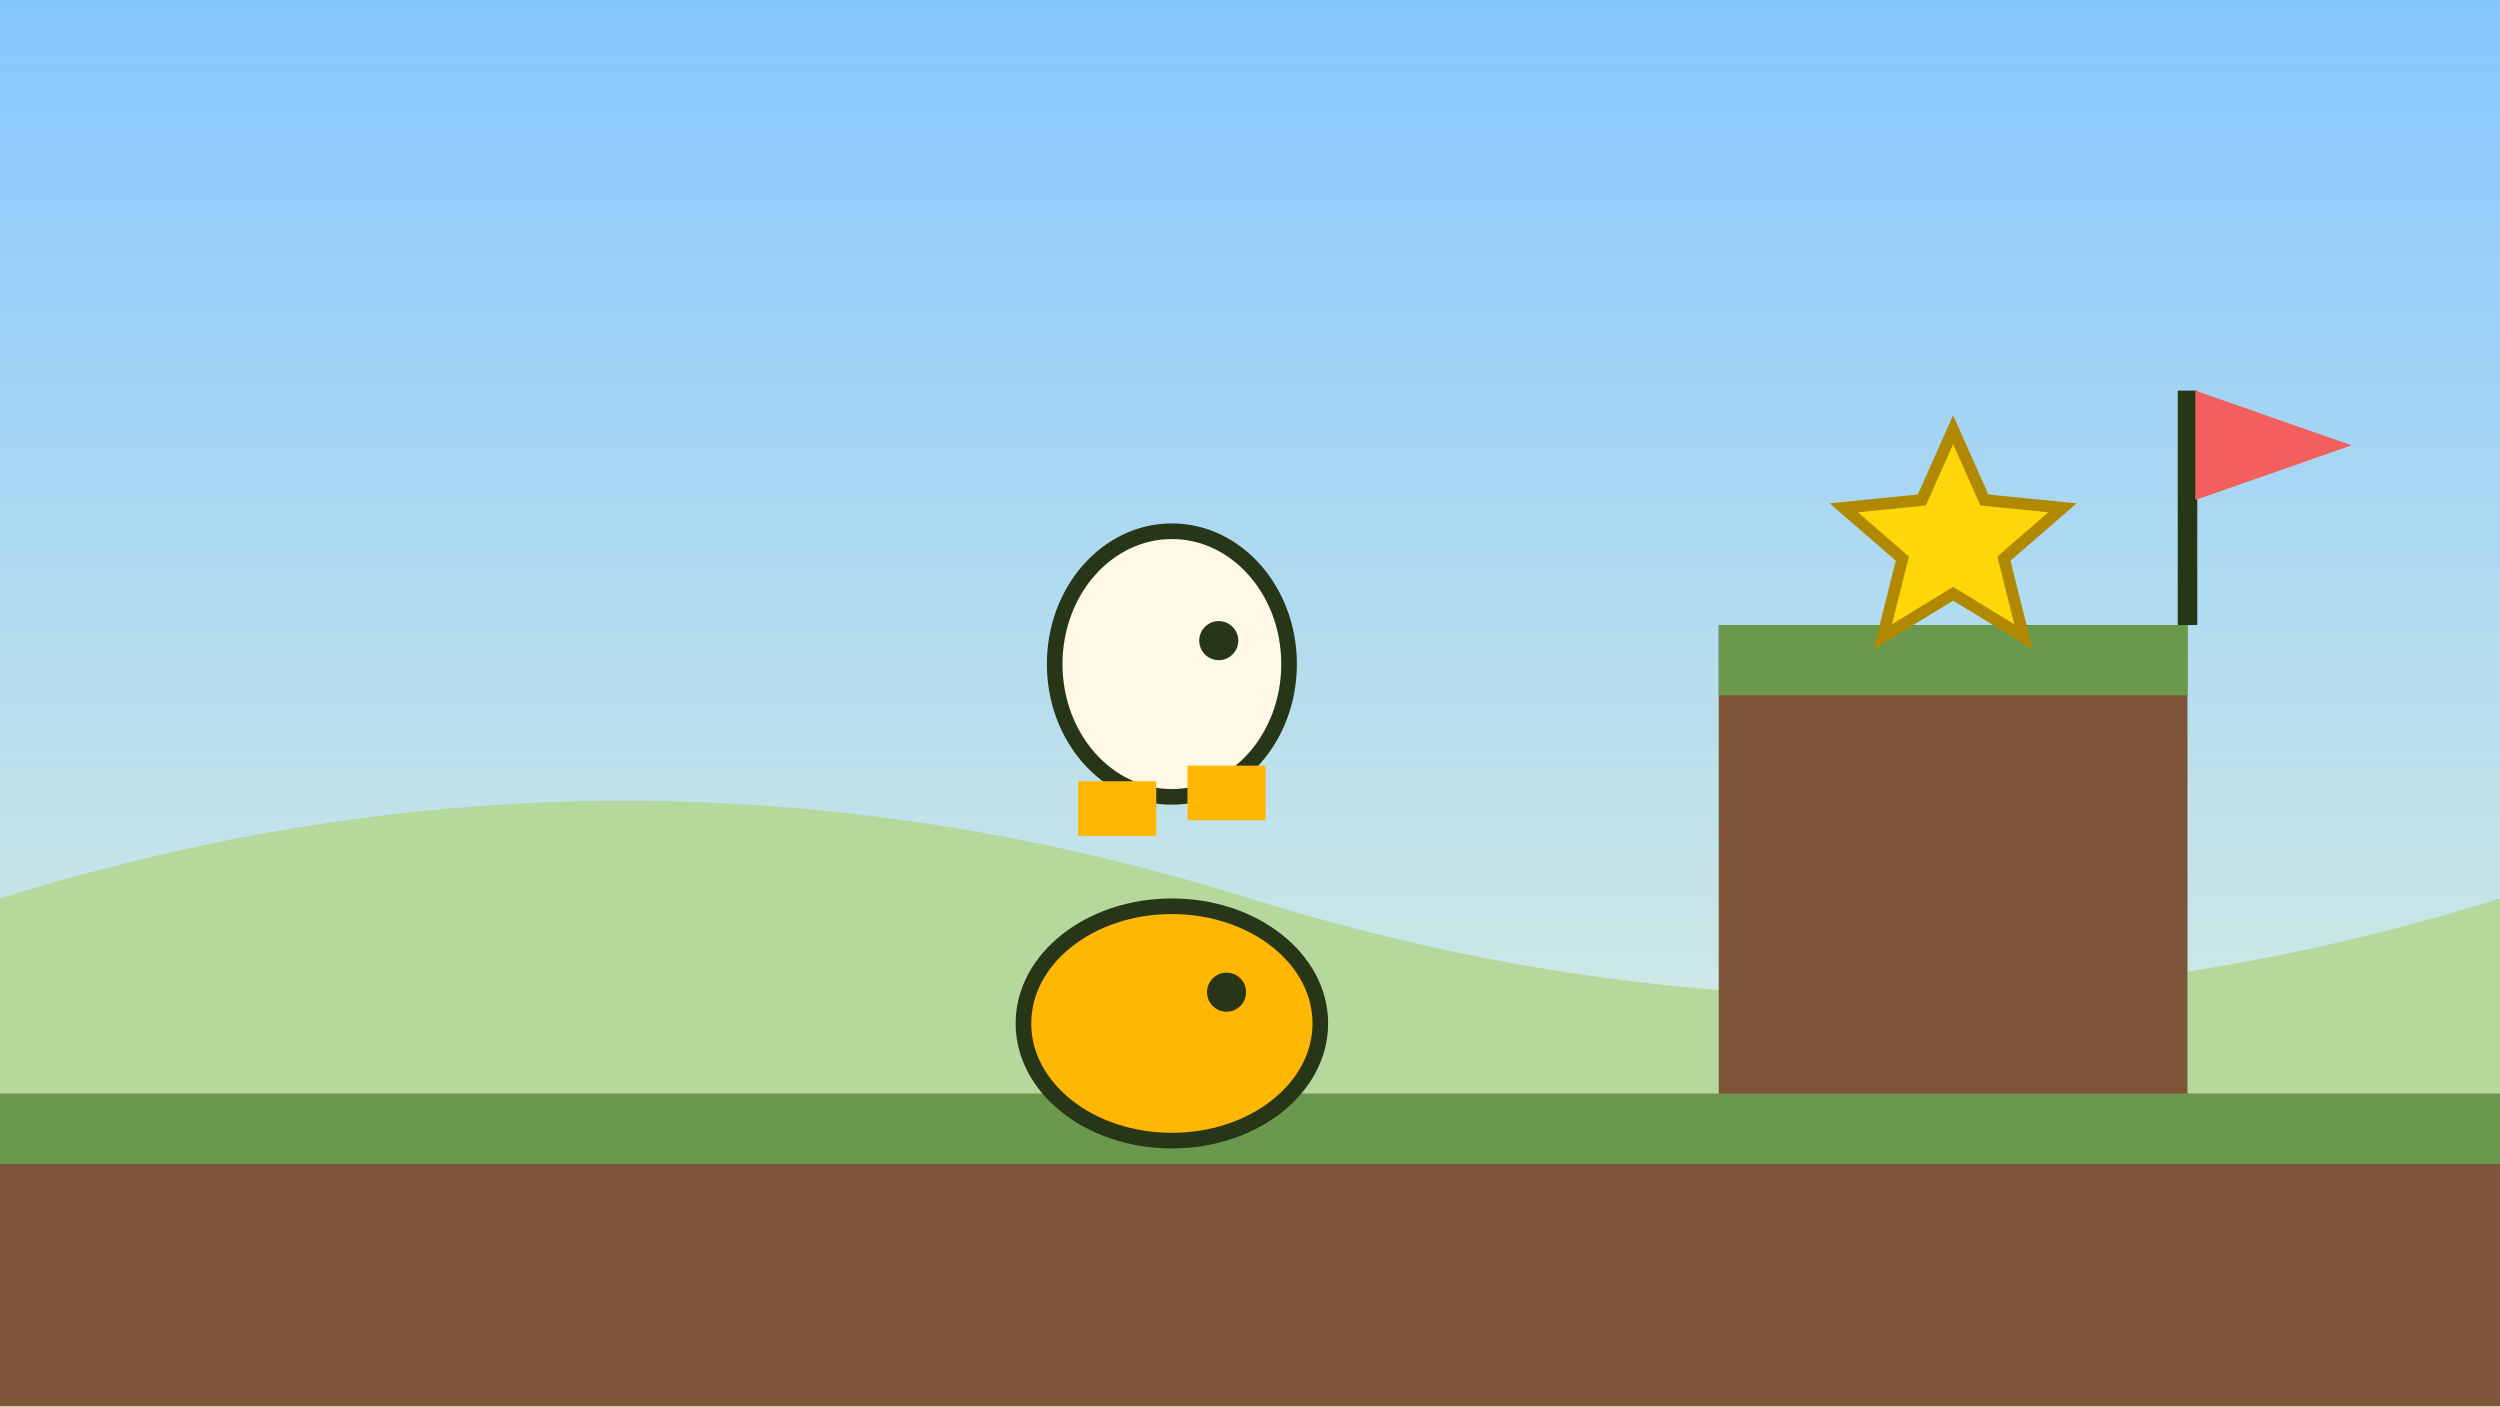
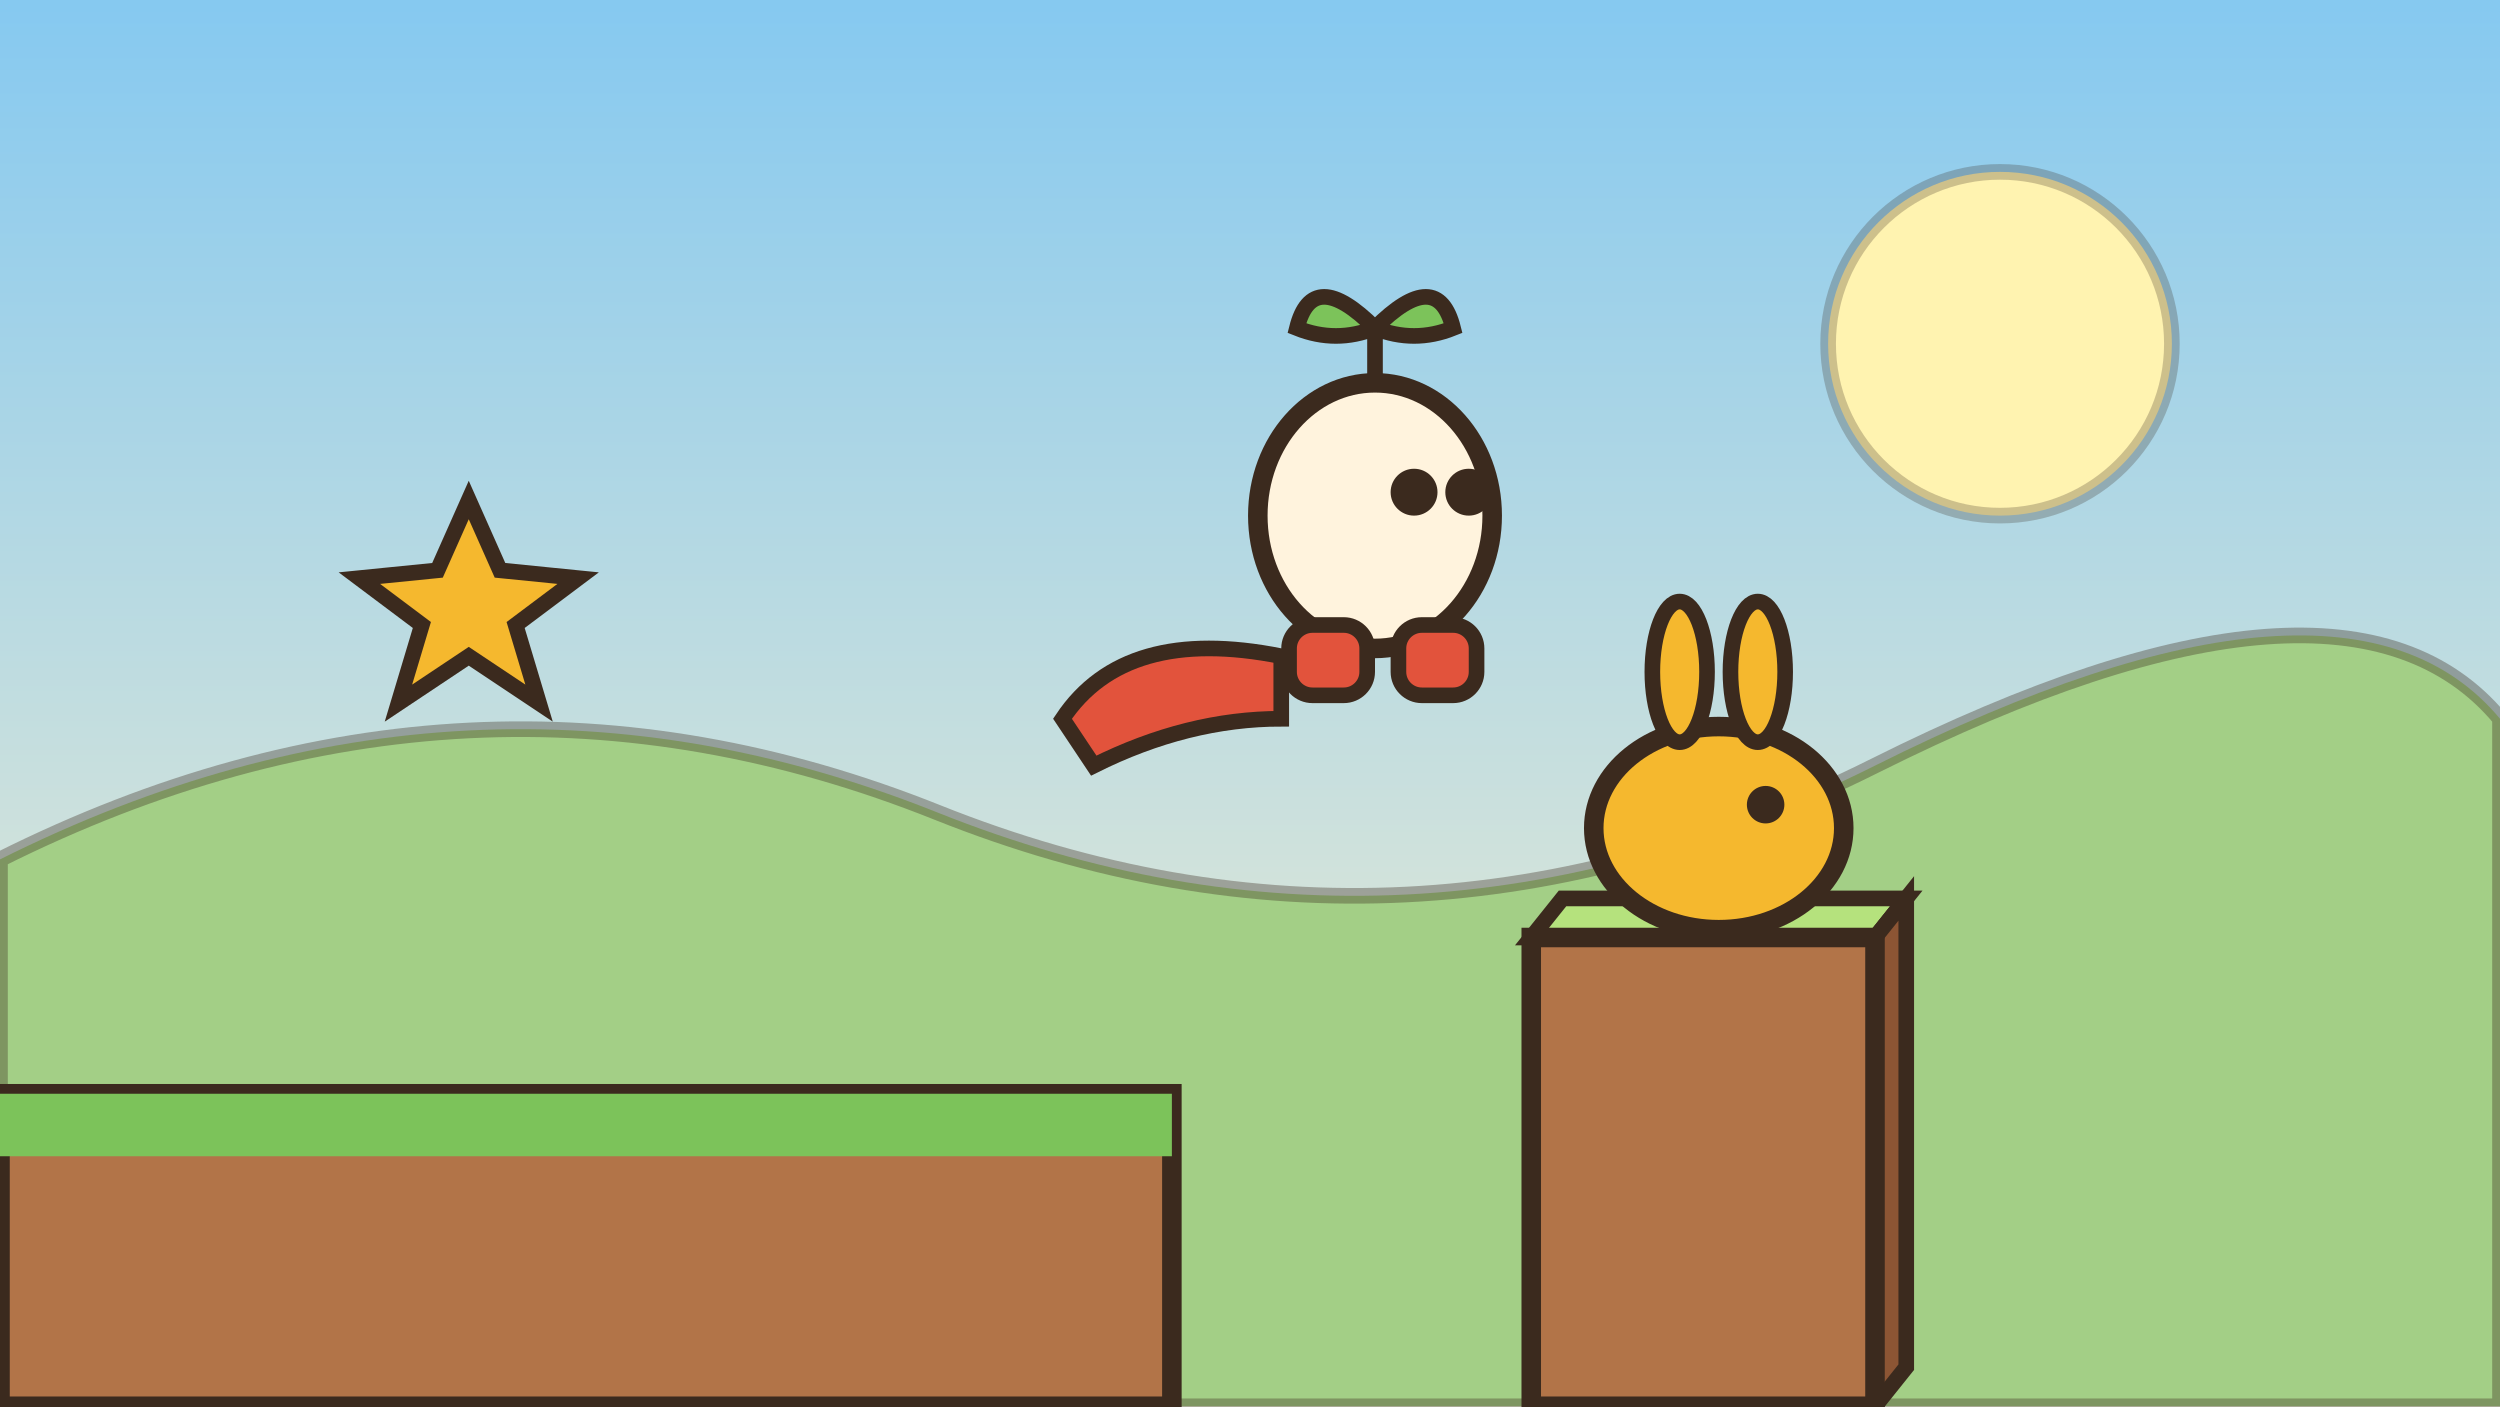
- <svg xmlns="http://www.w3.org/2000/svg" viewBox="0 0 640 360">
+ <svg xmlns="http://www.w3.org/2000/svg" viewBox="0 0 320 180">
  <defs>
-     <linearGradient id="k" x1="0" y1="0" x2="0" y2="1">
-       <stop offset="0" stop-color="#87c7ff" />
-       <stop offset="1" stop-color="#e9f5db" />
+     <linearGradient id="sky" x1="0" y1="0" x2="0" y2="1">
+       <stop offset="0" stop-color="#86c9f0" />
+       <stop offset="1" stop-color="#fdf1cf" />
    </linearGradient>
  </defs>
-   <rect width="640" height="360" fill="url(#k)" />
-   <path d="M0 230q160-50 320 0t320 0v130H0z" fill="#b5d99c" />
-   <rect y="280" width="640" height="80" fill="#7f5539" />
-   <rect y="280" width="640" height="18" fill="#6a994e" />
-   <rect x="440" y="160" width="120" height="120" fill="#7f5539" />
-   <rect x="440" y="160" width="120" height="18" fill="#6a994e" />
-   <ellipse cx="300" cy="262" rx="38" ry="30" fill="#ffb703" stroke="#283618" stroke-width="4" />
-   <circle cx="314" cy="254" r="5" fill="#283618" />
-   <ellipse cx="300" cy="170" rx="30" ry="34" fill="#fff8e7" stroke="#283618" stroke-width="4" />
-   <circle cx="312" cy="164" r="5" fill="#283618" />
-   <rect x="276" y="200" width="20" height="14" fill="#ffb703" />
-   <rect x="304" y="196" width="20" height="14" fill="#ffb703" />
-   <path d="M500 110l8 18 20 2-15 13 5 20-18-11-18 11 5-20-15-13 20-2z" fill="#ffd60a" stroke="#b08900" stroke-width="3" />
-   <path d="M560 160v-60" stroke="#283618" stroke-width="5" />
-   <path d="M562 100l40 14-40 14z" fill="#f25f5c" />
+   <rect width="320" height="180" fill="url(#sky)" />
+   <circle cx="256" cy="44" r="22" fill="#fff3b0" stroke="#3b2a1e" stroke-opacity=".25" stroke-width="2" />
+   <path d="M0 110 Q60 80 120 104 T240 98 T320 92 V180 H0Z" fill="#a3cf86" stroke="#3b2a1e" stroke-opacity=".35" stroke-width="2" />
+   <path d="M196 120 l4 -5 h44 l-4 5z" fill="#b5e27d" stroke="#3b2a1e" stroke-width="2" />
+   <path d="M240 120 l4 -5 v60 l-4 5z" fill="#8c5534" stroke="#3b2a1e" stroke-width="2" />
+   <rect x="196" y="120" width="44" height="60" fill="#b27448" stroke="#3b2a1e" stroke-width="2.5" />
+   <rect x="0" y="140" width="150" height="40" fill="#b27448" stroke="#3b2a1e" stroke-width="2.5" />
+   <rect x="0" y="140" width="150" height="8" fill="#7cc35a" />
+   <g transform="translate(220 120)">
+     <ellipse cx="0" cy="-14" rx="16" ry="13" fill="#f5b82e" stroke="#3b2a1e" stroke-width="2.5" />
+     <ellipse cx="-5" cy="-34" rx="3.5" ry="9" fill="#f5b82e" stroke="#3b2a1e" stroke-width="2" />
+     <ellipse cx="5" cy="-34" rx="3.5" ry="9" fill="#f5b82e" stroke="#3b2a1e" stroke-width="2" />
+     <circle cx="6" cy="-17" r="2.4" fill="#3b2a1e" />
+   </g>
+   <g transform="translate(176 66)">
+     <path d="M-12 18 q-20 -4 -28 8 l4 6 q12 -6 24 -6z" fill="#e2533c" stroke="#3b2a1e" stroke-width="2" />
+     <ellipse cx="0" cy="0" rx="15" ry="17" fill="#fff3dd" stroke="#3b2a1e" stroke-width="2.5" />
+     <path d="M0 -17 v-7 m0 0 q8 -8 10 0 q-5 2 -10 0 q-8 -8 -10 0 q5 2 10 0" fill="#7cc35a" stroke="#3b2a1e" stroke-width="2" />
+     <circle cx="5" cy="-3" r="3" fill="#3b2a1e" />
+     <circle cx="12" cy="-3" r="3" fill="#3b2a1e" />
+     <rect x="-11" y="14" width="10" height="9" rx="3" fill="#e2533c" stroke="#3b2a1e" stroke-width="2" />
+     <rect x="3" y="14" width="10" height="9" rx="3" fill="#e2533c" stroke="#3b2a1e" stroke-width="2" />
+   </g>
+   <path d="M60 64 l4 9 10 1 -8 6 3 10 -9 -6 -9 6 3 -10 -8 -6 10 -1z" fill="#f5b82e" stroke="#3b2a1e" stroke-width="2" />
</svg>
